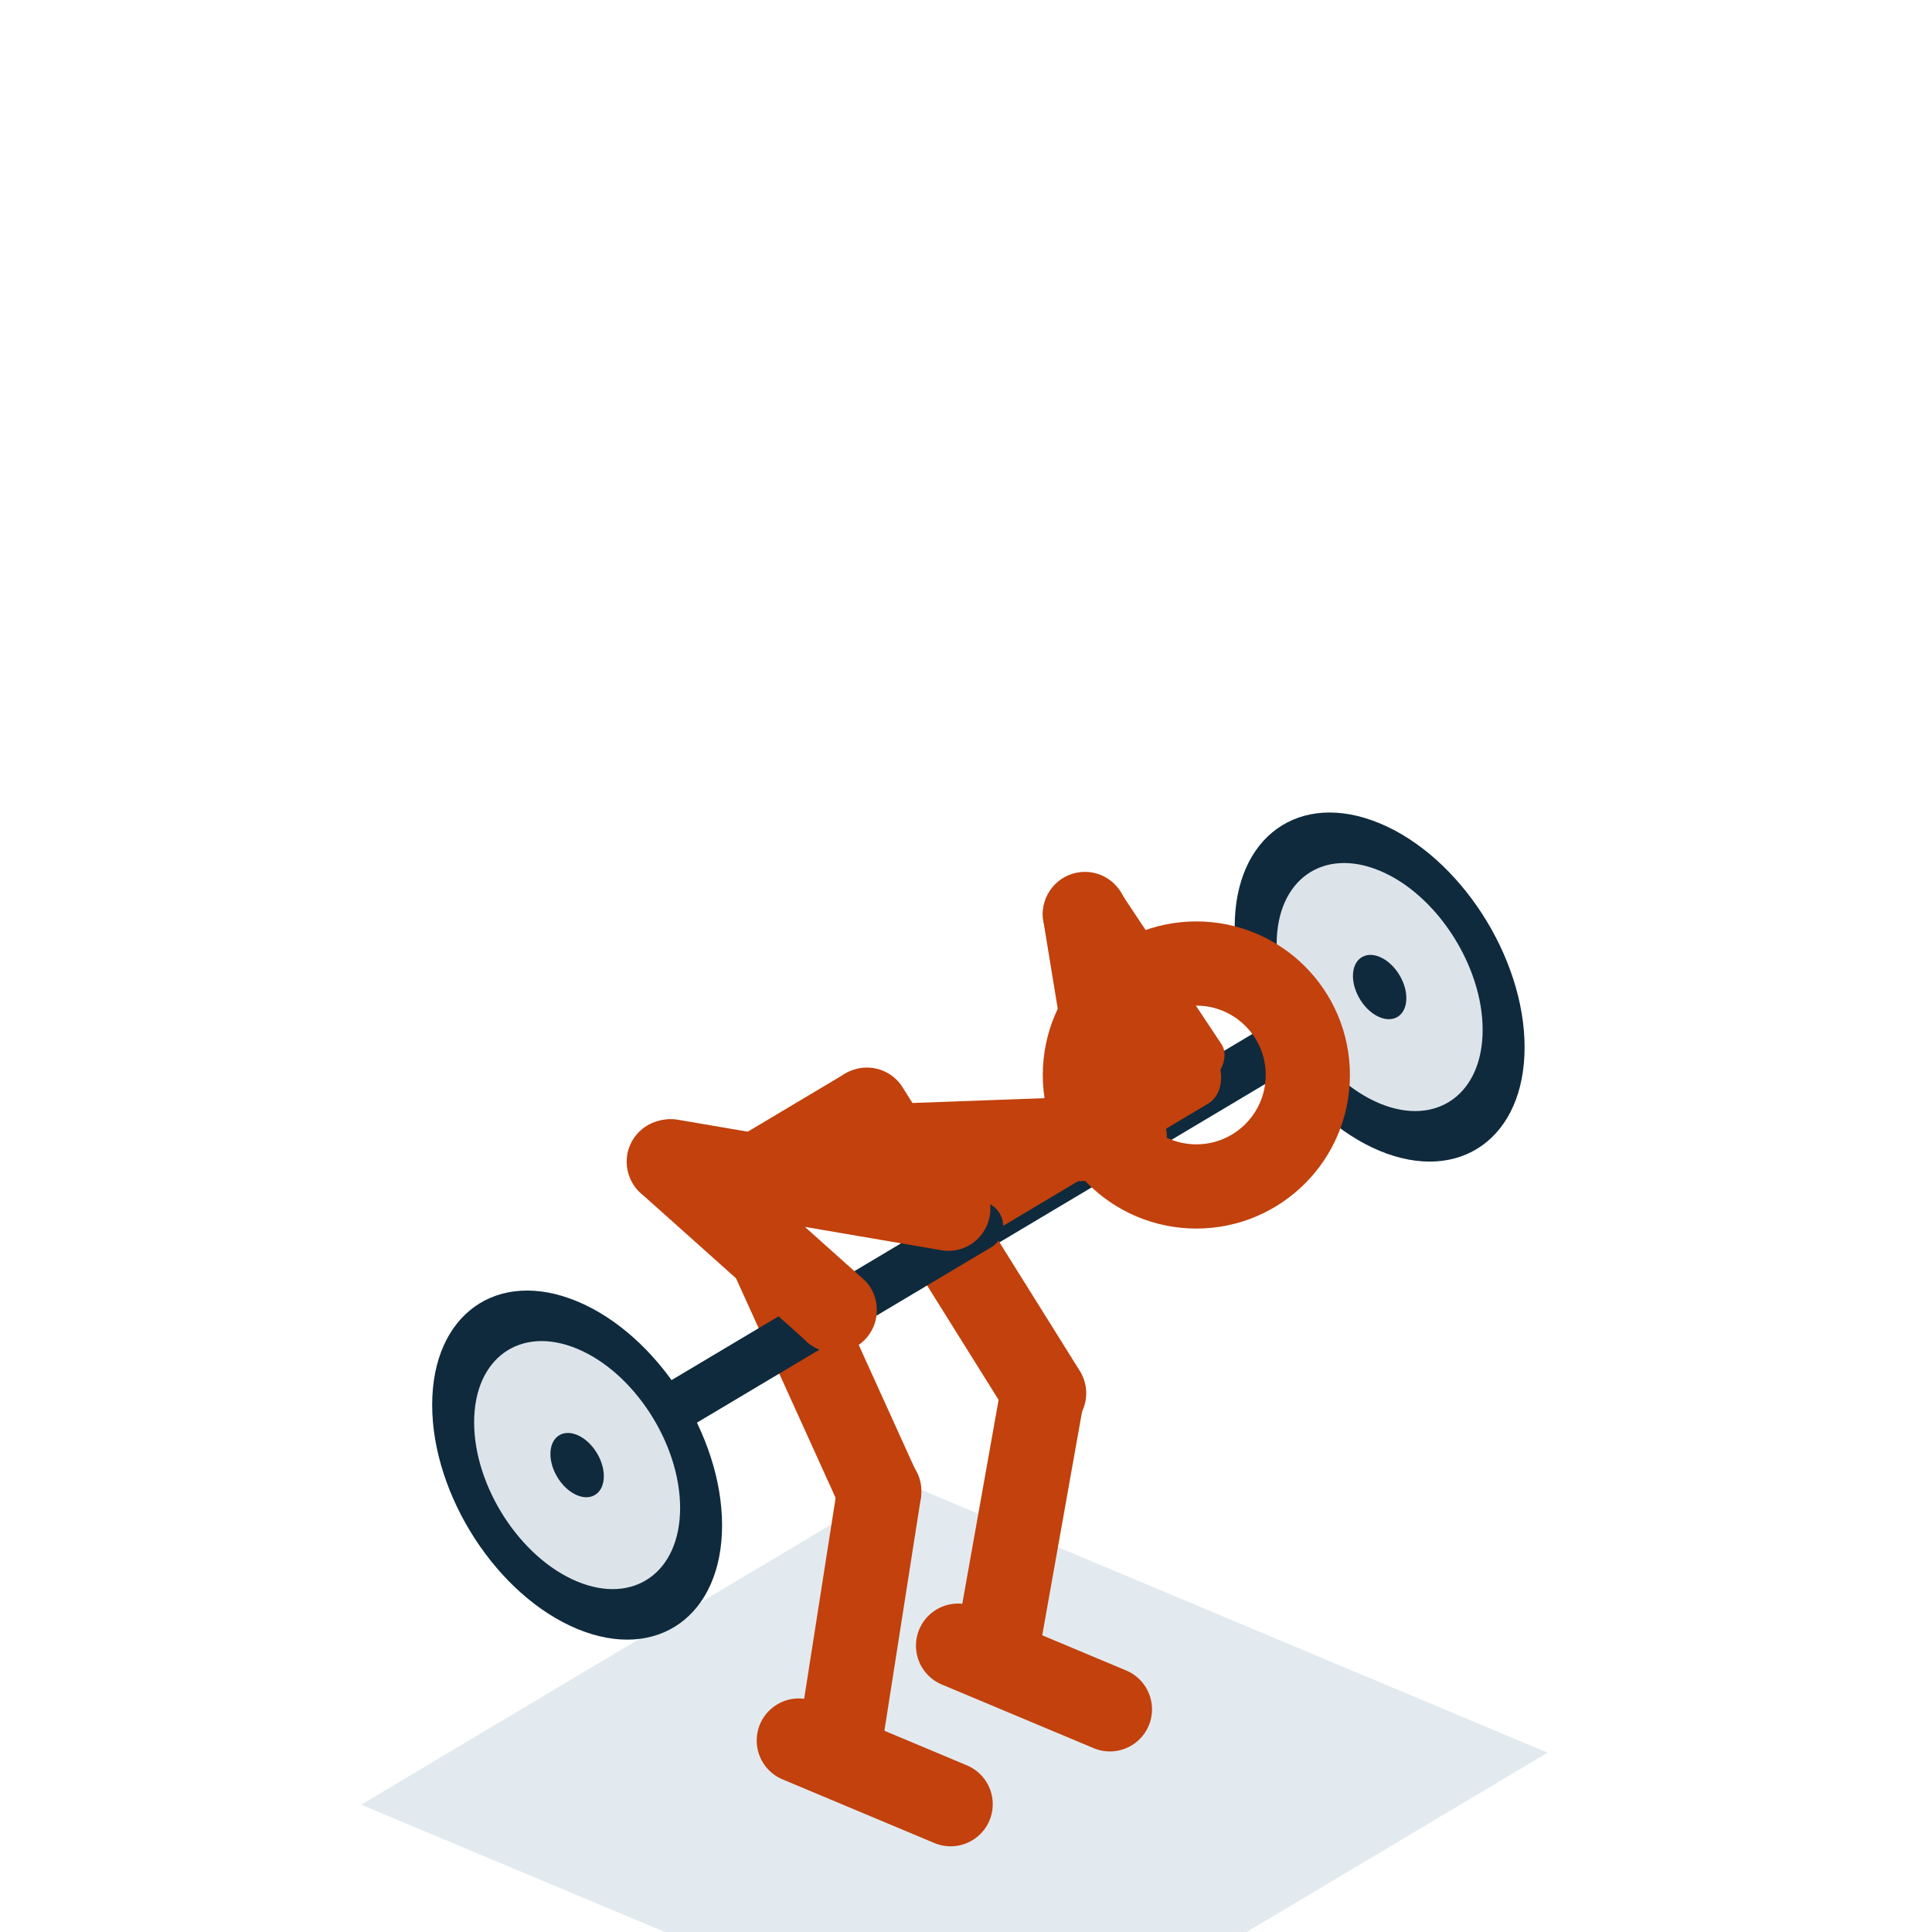
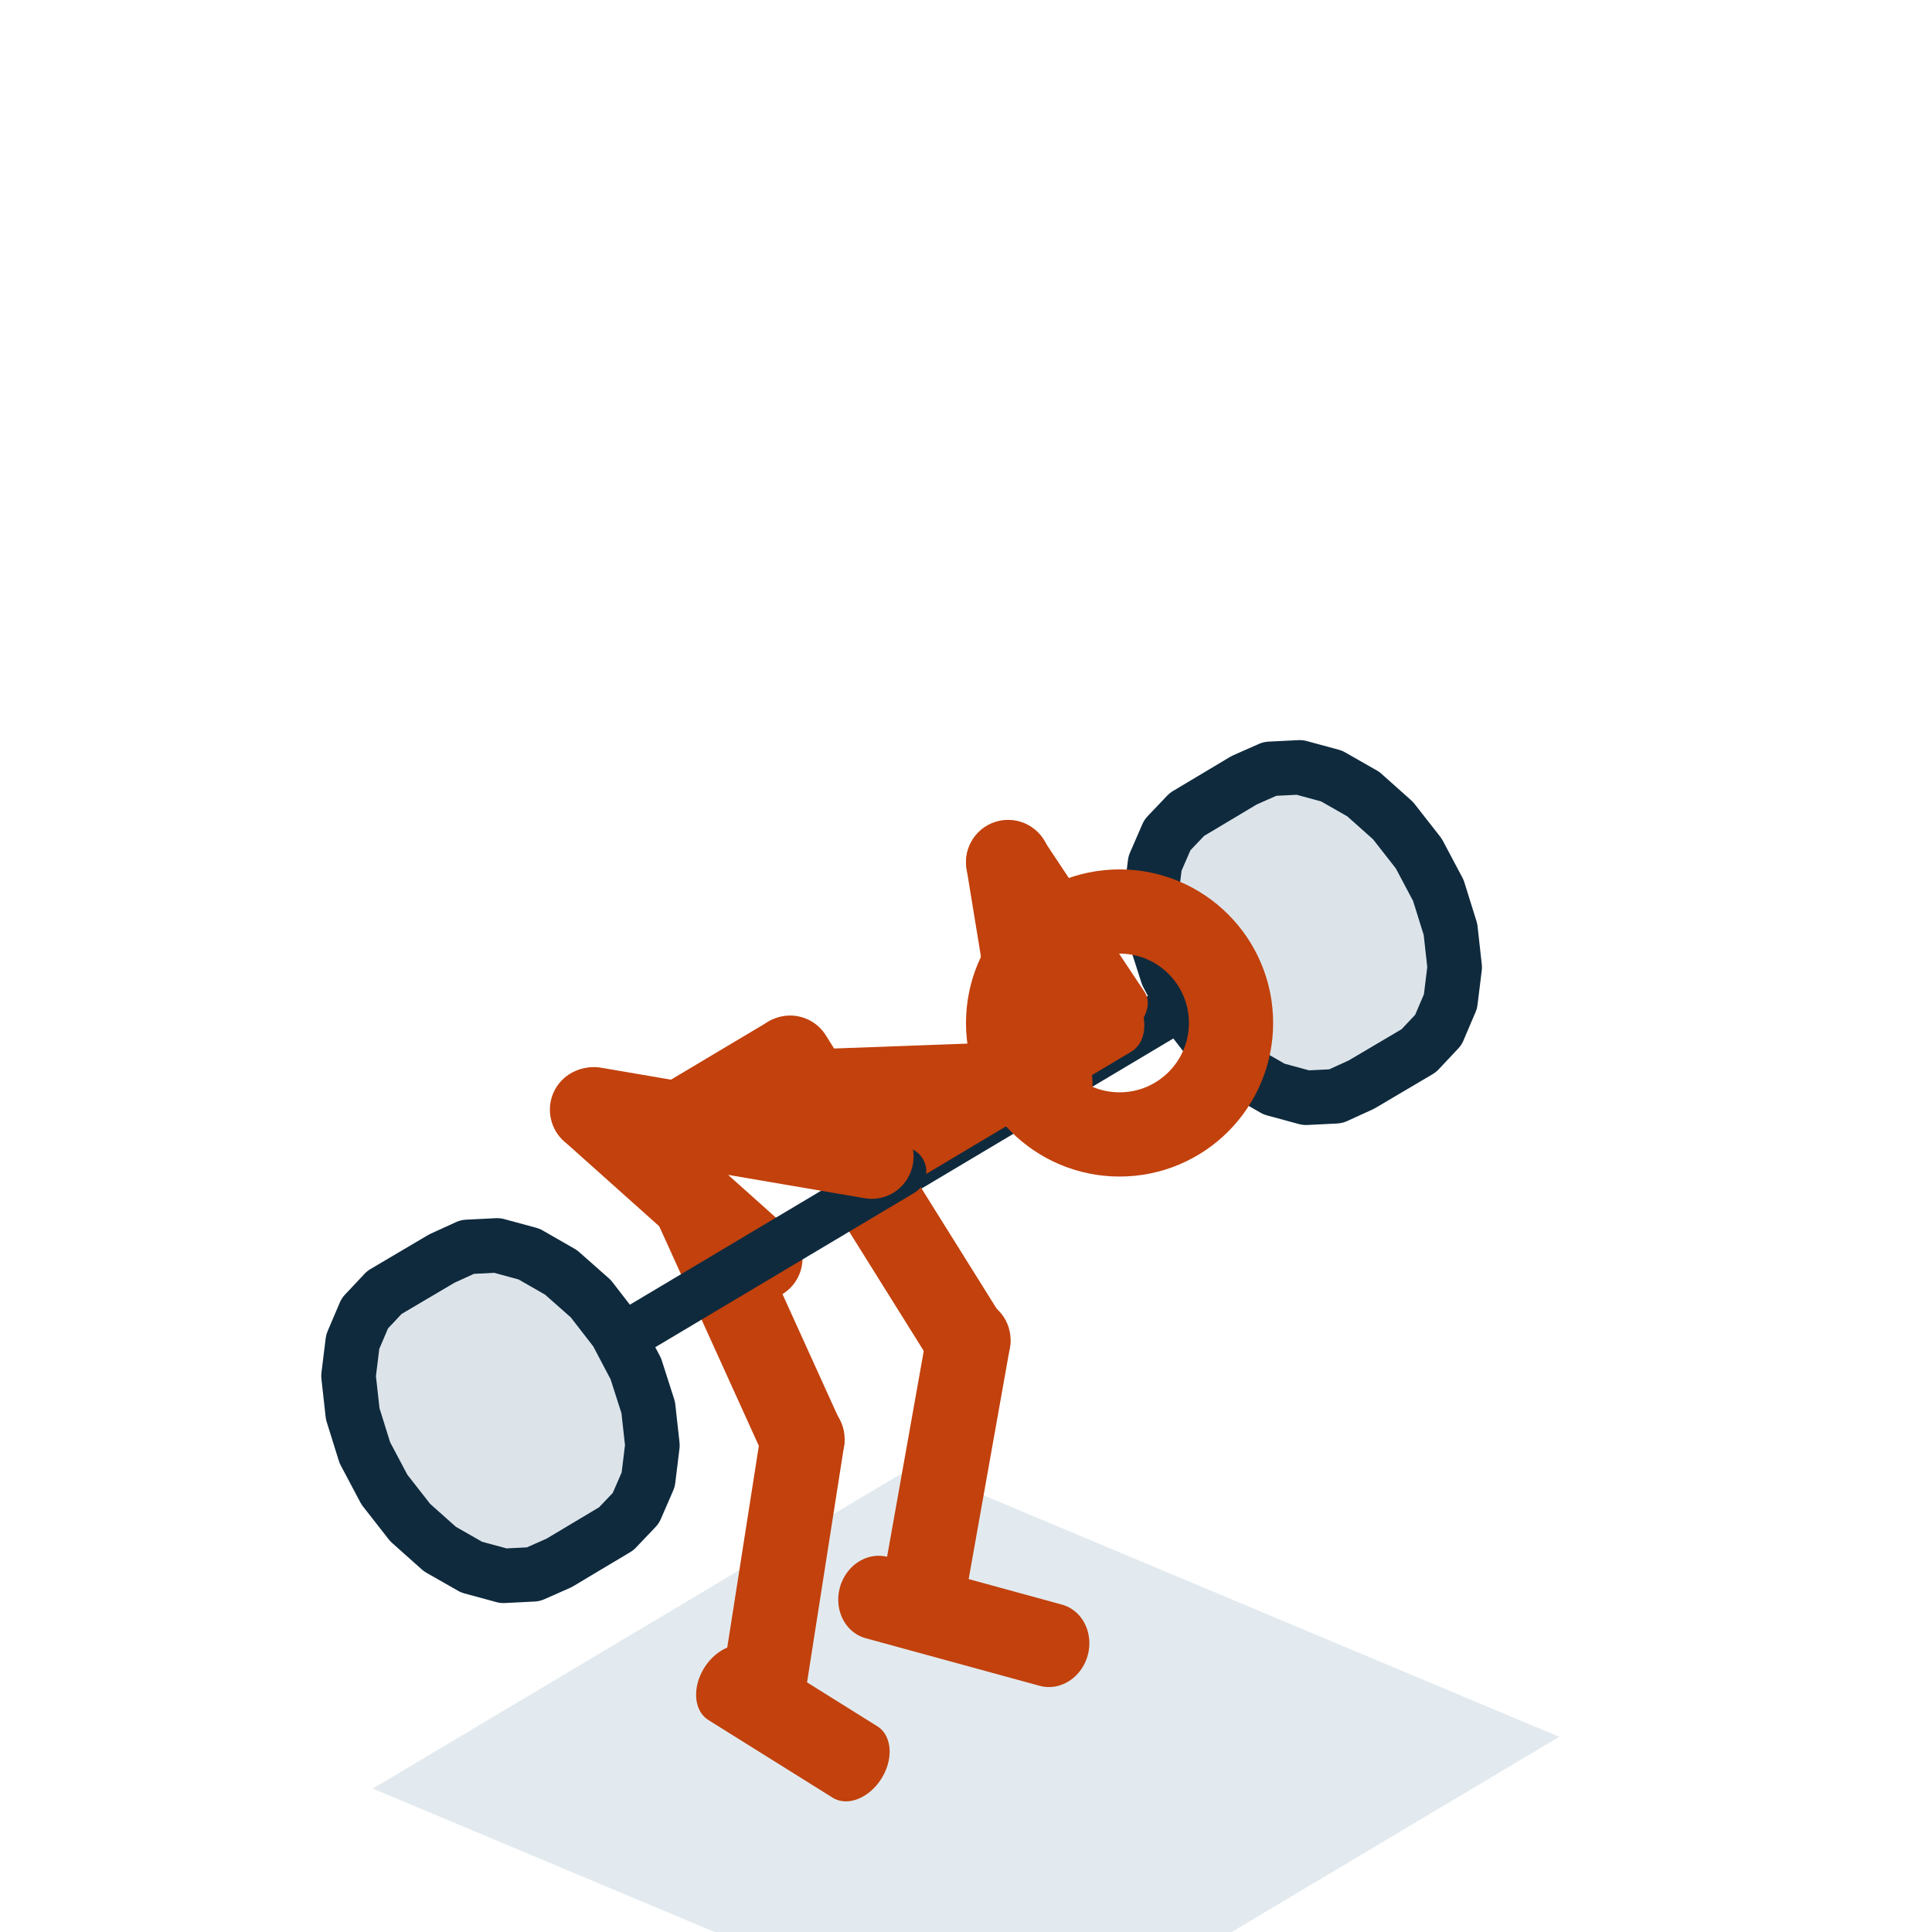
<svg xmlns="http://www.w3.org/2000/svg" class="ex ex-remo-con-barra-iso" width="64" height="64" viewBox="-7 -15 78 78" fill="none" stroke="#C2410C" stroke-width="3.4" stroke-linecap="round" stroke-linejoin="round" role="img" aria-label="Remo con barra — vista isométrica">
  <style>
.ex-remo-con-barra-iso *{transform-box:view-box;transform-origin:0 0}
- .ex-remo-con-barra-iso .k-o0-far{transform:translate(32.5px,34.5px);animation:remo-con-barra-iso-o0-far 2.35s linear infinite}
- @keyframes remo-con-barra-iso-o0-far{0%{transform:translate(36.1px,49.1px)}21.28%{transform:translate(36.1px,49.1px)}23.4%{transform:translate(36.1px,49px)}25.53%{transform:translate(36px,48.6px)}27.66%{transform:translate(35.7px,47.6px)}29.79%{transform:translate(35.3px,46px)}31.91%{transform:translate(34.8px,44px)}34.04%{transform:translate(34.3px,41.8px)}36.17%{transform:translate(33.7px,39.5px)}38.3%{transform:translate(33.3px,37.5px)}40.43%{transform:translate(32.9px,36px)}42.55%{transform:translate(32.6px,35px)}44.68%{transform:translate(32.5px,34.5px)}64.89%{transform:translate(32.5px,34.5px)}68.09%{transform:translate(32.6px,35px)}71.28%{transform:translate(32.9px,36px)}74.47%{transform:translate(33.3px,37.5px)}77.66%{transform:translate(33.7px,39.5px)}80.85%{transform:translate(34.3px,41.8px)}84.04%{transform:translate(34.8px,44px)}87.23%{transform:translate(35.3px,46px)}90.43%{transform:translate(35.7px,47.6px)}93.62%{transform:translate(36px,48.6px)}96.81%{transform:translate(36.1px,49px)}100%{transform:translate(36.1px,49.1px)}}
- .ex-remo-con-barra-iso .k-shin-l{transform:translate(35.1px,41.2px) rotate(10.1deg) scaleY(0.82)}
- .ex-remo-con-barra-iso .k-thigh-l{transform:translate(28px,29.8px) rotate(-32deg)}
- .ex-remo-con-barra-iso .k-knee-l{transform:translate(35.1px,41.2px)}
- .ex-remo-con-barra-iso .k-upper-l{transform:translate(40.9px,28.1px) rotate(146.4deg) scaleY(0.64);animation:remo-con-barra-iso-upper-l 2.35s linear infinite}
- @keyframes remo-con-barra-iso-upper-l{0%{transform:translate(40.9px,28.1px) rotate(-3.1deg) scaleY(0.84)}21.28%{transform:translate(40.9px,28.1px) rotate(-3.1deg) scaleY(0.84)}23.4%{transform:translate(40.9px,28.1px) rotate(-1.5deg) scaleY(0.79)}25.53%{transform:translate(40.9px,28.1px) rotate(1.9deg) scaleY(0.71)}27.66%{transform:translate(40.9px,28.1px) rotate(7.6deg) scaleY(0.6)}29.79%{transform:translate(40.9px,28.1px) rotate(17.4deg) scaleY(0.47)}31.91%{transform:translate(40.9px,28.1px) rotate(35.6deg) scaleY(0.35)}34.04%{transform:translate(40.9px,28.1px) rotate(67.9deg) scaleY(0.28)}36.17%{transform:translate(40.9px,28.1px) rotate(103.2deg) scaleY(0.32)}38.3%{transform:translate(40.9px,28.1px) rotate(125.1deg) scaleY(0.42)}40.43%{transform:translate(40.9px,28.1px) rotate(137deg) scaleY(0.53)}42.55%{transform:translate(40.9px,28.1px) rotate(143.3deg) scaleY(0.6)}44.68%{transform:translate(40.9px,28.1px) rotate(146deg) scaleY(0.64)}46.81%{transform:translate(40.9px,28.1px) rotate(146.4deg) scaleY(0.64)}61.7%{transform:translate(40.9px,28.1px) rotate(146.4deg) scaleY(0.64)}64.89%{transform:translate(40.9px,28.1px) rotate(146deg) scaleY(0.64)}68.09%{transform:translate(40.9px,28.1px) rotate(143.3deg) scaleY(0.6)}71.28%{transform:translate(40.9px,28.1px) rotate(137deg) scaleY(0.53)}74.47%{transform:translate(40.9px,28.1px) rotate(125.1deg) scaleY(0.42)}77.66%{transform:translate(40.9px,28.1px) rotate(103.2deg) scaleY(0.32)}80.85%{transform:translate(40.9px,28.1px) rotate(67.9deg) scaleY(0.28)}84.04%{transform:translate(40.9px,28.1px) rotate(35.6deg) scaleY(0.35)}87.23%{transform:translate(40.9px,28.1px) rotate(17.4deg) scaleY(0.47)}90.43%{transform:translate(40.9px,28.1px) rotate(7.6deg) scaleY(0.6)}93.62%{transform:translate(40.9px,28.1px) rotate(1.9deg) scaleY(0.71)}96.81%{transform:translate(40.9px,28.1px) rotate(-1.5deg) scaleY(0.79)}100%{transform:translate(40.9px,28.1px) rotate(-3.1deg) scaleY(0.84)}}
- .ex-remo-con-barra-iso .k-fore-l{transform:translate(36.8px,21.9px) rotate(-9.3deg) scaleY(0.97);animation:remo-con-barra-iso-fore-l 2.35s linear infinite}
- @keyframes remo-con-barra-iso-fore-l{0%{transform:translate(41.4px,37.7px) rotate(-3.1deg) scaleY(0.84)}21.28%{transform:translate(41.4px,37.7px) rotate(-3.1deg) scaleY(0.84)}23.4%{transform:translate(41.1px,37.2px) rotate(-4.8deg) scaleY(0.88)}25.53%{transform:translate(40.6px,36.3px) rotate(-7.1deg) scaleY(0.94)}27.66%{transform:translate(40px,34.9px) rotate(-9.3deg) scaleY(0.98)}29.79%{transform:translate(39.3px,33.3px) rotate(-11.1deg) scaleY(1)}31.91%{transform:translate(38.6px,31.4px) rotate(-12.6deg) scaleY(0.99)}34.04%{transform:translate(37.9px,29.3px) rotate(-13.7deg) scaleY(0.98)}36.17%{transform:translate(37.3px,27.2px) rotate(-14.1deg) scaleY(0.96)}38.3%{transform:translate(36.9px,25.3px) rotate(-13.6deg) scaleY(0.95)}40.43%{transform:translate(36.7px,23.6px) rotate(-12.1deg) scaleY(0.96)}42.55%{transform:translate(36.7px,22.5px) rotate(-10.4deg) scaleY(0.96)}44.68%{transform:translate(36.8px,22px) rotate(-9.4deg) scaleY(0.97)}46.81%{transform:translate(36.8px,21.9px) rotate(-9.3deg) scaleY(0.97)}61.7%{transform:translate(36.8px,21.9px) rotate(-9.3deg) scaleY(0.97)}64.89%{transform:translate(36.8px,22px) rotate(-9.4deg) scaleY(0.97)}68.09%{transform:translate(36.7px,22.5px) rotate(-10.4deg) scaleY(0.96)}71.28%{transform:translate(36.7px,23.6px) rotate(-12.1deg) scaleY(0.96)}74.47%{transform:translate(36.9px,25.3px) rotate(-13.6deg) scaleY(0.95)}77.66%{transform:translate(37.3px,27.2px) rotate(-14.1deg) scaleY(0.96)}80.85%{transform:translate(37.9px,29.3px) rotate(-13.7deg) scaleY(0.98)}84.04%{transform:translate(38.6px,31.4px) rotate(-12.6deg) scaleY(0.99)}87.23%{transform:translate(39.3px,33.3px) rotate(-11.1deg) scaleY(1)}90.43%{transform:translate(40px,34.9px) rotate(-9.3deg) scaleY(0.98)}93.62%{transform:translate(40.6px,36.3px) rotate(-7.1deg) scaleY(0.94)}96.81%{transform:translate(41.1px,37.2px) rotate(-4.8deg) scaleY(0.88)}100%{transform:translate(41.4px,37.7px) rotate(-3.1deg) scaleY(0.84)}}
- .ex-remo-con-barra-iso .k-elbow-l{transform:translate(36.8px,21.9px);animation:remo-con-barra-iso-elbow-l 2.35s linear infinite}
- @keyframes remo-con-barra-iso-elbow-l{0%{transform:translate(41.4px,37.7px)}21.28%{transform:translate(41.4px,37.7px)}23.4%{transform:translate(41.1px,37.2px)}25.53%{transform:translate(40.6px,36.3px)}27.66%{transform:translate(40px,34.9px)}29.79%{transform:translate(39.3px,33.3px)}31.91%{transform:translate(38.6px,31.4px)}34.04%{transform:translate(37.9px,29.3px)}36.17%{transform:translate(37.3px,27.2px)}38.3%{transform:translate(36.9px,25.3px)}40.43%{transform:translate(36.7px,23.6px)}42.55%{transform:translate(36.7px,22.5px)}44.68%{transform:translate(36.8px,22px)}46.81%{transform:translate(36.8px,21.9px)}61.7%{transform:translate(36.8px,21.9px)}64.89%{transform:translate(36.8px,22px)}68.09%{transform:translate(36.7px,22.5px)}71.28%{transform:translate(36.7px,23.6px)}74.47%{transform:translate(36.9px,25.3px)}77.66%{transform:translate(37.3px,27.2px)}80.85%{transform:translate(37.9px,29.3px)}84.04%{transform:translate(38.6px,31.4px)}87.23%{transform:translate(39.3px,33.3px)}90.43%{transform:translate(40px,34.9px)}93.62%{transform:translate(40.6px,36.3px)}96.81%{transform:translate(41.1px,37.2px)}100%{transform:translate(41.4px,37.7px)}}
- .ex-remo-con-barra-iso .k-hand-l{transform:translate(38.3px,31px);animation:remo-con-barra-iso-hand-l 2.35s linear infinite}
- @keyframes remo-con-barra-iso-hand-l{0%{transform:translate(41.9px,45.7px)}21.28%{transform:translate(41.9px,45.7px)}23.4%{transform:translate(41.8px,45.6px)}25.53%{transform:translate(41.7px,45.1px)}27.66%{transform:translate(41.5px,44.1px)}29.79%{transform:translate(41.1px,42.6px)}31.91%{transform:translate(40.6px,40.6px)}34.04%{transform:translate(40.1px,38.3px)}36.17%{transform:translate(39.5px,36.1px)}38.3%{transform:translate(39px,34.1px)}40.43%{transform:translate(38.7px,32.5px)}42.55%{transform:translate(38.4px,31.5px)}44.68%{transform:translate(38.3px,31.1px)}46.81%{transform:translate(38.3px,31px)}61.7%{transform:translate(38.3px,31px)}64.89%{transform:translate(38.3px,31.1px)}68.09%{transform:translate(38.4px,31.5px)}71.28%{transform:translate(38.7px,32.5px)}74.47%{transform:translate(39px,34.1px)}77.66%{transform:translate(39.5px,36.1px)}80.85%{transform:translate(40.1px,38.3px)}84.04%{transform:translate(40.6px,40.6px)}87.23%{transform:translate(41.1px,42.6px)}90.43%{transform:translate(41.5px,44.1px)}93.62%{transform:translate(41.7px,45.1px)}96.81%{transform:translate(41.8px,45.6px)}100%{transform:translate(41.9px,45.7px)}}
- .ex-remo-con-barra-iso .k-pelvis{transform:translate(28px,29.8px) rotate(59.2deg) scaleY(0.75)}
- .ex-remo-con-barra-iso .k-spine{transform:translate(38.9px,30.9px) rotate(87.9deg) scaleY(0.71)}
- .ex-remo-con-barra-iso .k-shoulders{transform:translate(40.9px,28.1px) rotate(59.2deg) scaleY(0.75)}
- .ex-remo-con-barra-iso .k-head{transform:translate(41.3px,28.4px)}
- .ex-remo-con-barra-iso .k-shin-r{transform:translate(28.5px,45.2px) rotate(8.9deg) scaleY(0.8)}
- .ex-remo-con-barra-iso .k-thigh-r{transform:translate(22.9px,32.9px) rotate(-24.4deg)}
- .ex-remo-con-barra-iso .k-knee-r{transform:translate(28.5px,45.2px)}
- .ex-remo-con-barra-iso .k-o0-near{transform:translate(32.5px,34.5px);animation:remo-con-barra-iso-o0-near 2.35s linear infinite}
- @keyframes remo-con-barra-iso-o0-near{0%{transform:translate(36.1px,49.1px)}21.28%{transform:translate(36.1px,49.1px)}23.4%{transform:translate(36.1px,49px)}25.53%{transform:translate(36px,48.6px)}27.66%{transform:translate(35.7px,47.6px)}29.79%{transform:translate(35.3px,46px)}31.91%{transform:translate(34.8px,44px)}34.04%{transform:translate(34.3px,41.8px)}36.17%{transform:translate(33.7px,39.5px)}38.3%{transform:translate(33.3px,37.5px)}40.43%{transform:translate(32.9px,36px)}42.55%{transform:translate(32.6px,35px)}44.68%{transform:translate(32.5px,34.5px)}64.89%{transform:translate(32.5px,34.5px)}68.09%{transform:translate(32.6px,35px)}71.28%{transform:translate(32.9px,36px)}74.47%{transform:translate(33.3px,37.5px)}77.66%{transform:translate(33.7px,39.5px)}80.85%{transform:translate(34.3px,41.8px)}84.04%{transform:translate(34.8px,44px)}87.23%{transform:translate(35.3px,46px)}90.43%{transform:translate(35.7px,47.6px)}93.62%{transform:translate(36px,48.6px)}96.81%{transform:translate(36.1px,49px)}100%{transform:translate(36.1px,49.1px)}}
- .ex-remo-con-barra-iso .k-upper-r{transform:translate(31.3px,33.8px) rotate(99.7deg) scaleY(0.99);animation:remo-con-barra-iso-upper-r 2.35s linear infinite}
- @keyframes remo-con-barra-iso-upper-r{0%{transform:translate(31.3px,33.8px) rotate(3deg) scaleY(0.89)}21.28%{transform:translate(31.3px,33.8px) rotate(3deg) scaleY(0.89)}23.4%{transform:translate(31.3px,33.8px) rotate(8deg) scaleY(0.89)}25.53%{transform:translate(31.3px,33.8px) rotate(16.7deg) scaleY(0.89)}27.66%{transform:translate(31.3px,33.8px) rotate(27.1deg) scaleY(0.89)}29.79%{transform:translate(31.3px,33.8px) rotate(38.5deg) scaleY(0.89)}31.91%{transform:translate(31.3px,33.8px) rotate(50.3deg) scaleY(0.9)}34.04%{transform:translate(31.3px,33.8px) rotate(61.9deg) scaleY(0.92)}36.17%{transform:translate(31.3px,33.8px) rotate(72.9deg) scaleY(0.94)}38.3%{transform:translate(31.3px,33.8px) rotate(83deg) scaleY(0.96)}40.43%{transform:translate(31.3px,33.8px) rotate(91.2deg) scaleY(0.98)}42.55%{transform:translate(31.3px,33.8px) rotate(96.7deg) scaleY(0.99)}44.68%{transform:translate(31.3px,33.8px) rotate(99.2deg) scaleY(0.99)}46.81%{transform:translate(31.3px,33.8px) rotate(99.7deg) scaleY(0.99)}61.7%{transform:translate(31.3px,33.8px) rotate(99.7deg) scaleY(0.99)}64.89%{transform:translate(31.3px,33.8px) rotate(99.2deg) scaleY(0.99)}68.09%{transform:translate(31.3px,33.8px) rotate(96.7deg) scaleY(0.99)}71.28%{transform:translate(31.3px,33.8px) rotate(91.2deg) scaleY(0.98)}74.47%{transform:translate(31.3px,33.8px) rotate(83deg) scaleY(0.96)}77.66%{transform:translate(31.3px,33.8px) rotate(72.9deg) scaleY(0.94)}80.85%{transform:translate(31.3px,33.8px) rotate(61.9deg) scaleY(0.92)}84.04%{transform:translate(31.3px,33.8px) rotate(50.3deg) scaleY(0.9)}87.23%{transform:translate(31.3px,33.8px) rotate(38.5deg) scaleY(0.89)}90.43%{transform:translate(31.3px,33.8px) rotate(27.1deg) scaleY(0.89)}93.62%{transform:translate(31.3px,33.8px) rotate(16.7deg) scaleY(0.89)}96.81%{transform:translate(31.3px,33.8px) rotate(8deg) scaleY(0.89)}100%{transform:translate(31.3px,33.8px) rotate(3deg) scaleY(0.89)}}
- .ex-remo-con-barra-iso .k-fore-r{transform:translate(20px,31.9px) rotate(-48.2deg) scaleY(0.95);animation:remo-con-barra-iso-fore-r 2.35s linear infinite}
- @keyframes remo-con-barra-iso-fore-r{0%{transform:translate(30.7px,44.1px) rotate(2.9deg) scaleY(0.89)}21.28%{transform:translate(30.7px,44.1px) rotate(2.9deg) scaleY(0.89)}23.4%{transform:translate(29.8px,44px) rotate(-3deg) scaleY(0.9)}25.53%{transform:translate(28.3px,43.6px) rotate(-12.2deg) scaleY(0.91)}27.66%{transform:translate(26.6px,42.9px) rotate(-22.1deg) scaleY(0.92)}29.79%{transform:translate(24.9px,41.8px) rotate(-31.5deg) scaleY(0.94)}31.91%{transform:translate(23.3px,40.5px) rotate(-39.5deg) scaleY(0.96)}34.04%{transform:translate(21.9px,38.8px) rotate(-45.7deg) scaleY(0.97)}36.17%{transform:translate(20.9px,37px) rotate(-49.6deg) scaleY(0.97)}38.3%{transform:translate(20.3px,35.2px) rotate(-51deg) scaleY(0.97)}40.43%{transform:translate(20px,33.6px) rotate(-50.5deg) scaleY(0.96)}42.55%{transform:translate(20px,32.5px) rotate(-49.2deg) scaleY(0.95)}44.68%{transform:translate(20px,32px) rotate(-48.4deg) scaleY(0.95)}46.81%{transform:translate(20px,31.9px) rotate(-48.2deg) scaleY(0.95)}61.7%{transform:translate(20px,31.9px) rotate(-48.2deg) scaleY(0.95)}64.89%{transform:translate(20px,32px) rotate(-48.4deg) scaleY(0.95)}68.09%{transform:translate(20px,32.5px) rotate(-49.2deg) scaleY(0.95)}71.28%{transform:translate(20px,33.6px) rotate(-50.5deg) scaleY(0.96)}74.47%{transform:translate(20.3px,35.2px) rotate(-51deg) scaleY(0.97)}77.66%{transform:translate(20.9px,37px) rotate(-49.6deg) scaleY(0.97)}80.85%{transform:translate(21.9px,38.8px) rotate(-45.7deg) scaleY(0.97)}84.04%{transform:translate(23.3px,40.5px) rotate(-39.5deg) scaleY(0.96)}87.23%{transform:translate(24.9px,41.8px) rotate(-31.5deg) scaleY(0.94)}90.43%{transform:translate(26.6px,42.9px) rotate(-22.1deg) scaleY(0.92)}93.62%{transform:translate(28.3px,43.6px) rotate(-12.2deg) scaleY(0.91)}96.81%{transform:translate(29.8px,44px) rotate(-3deg) scaleY(0.9)}100%{transform:translate(30.7px,44.1px) rotate(2.9deg) scaleY(0.89)}}
- .ex-remo-con-barra-iso .k-elbow-r{transform:translate(20px,31.9px);animation:remo-con-barra-iso-elbow-r 2.35s linear infinite}
- @keyframes remo-con-barra-iso-elbow-r{0%{transform:translate(30.7px,44.1px)}21.28%{transform:translate(30.7px,44.1px)}23.4%{transform:translate(29.8px,44px)}25.53%{transform:translate(28.3px,43.6px)}27.66%{transform:translate(26.6px,42.9px)}29.79%{transform:translate(24.9px,41.8px)}31.91%{transform:translate(23.3px,40.5px)}34.04%{transform:translate(21.9px,38.8px)}36.17%{transform:translate(20.9px,37px)}38.3%{transform:translate(20.3px,35.2px)}40.43%{transform:translate(20px,33.6px)}42.55%{transform:translate(20px,32.5px)}44.68%{transform:translate(20px,32px)}46.81%{transform:translate(20px,31.9px)}61.7%{transform:translate(20px,31.9px)}64.89%{transform:translate(20px,32px)}68.09%{transform:translate(20px,32.5px)}71.28%{transform:translate(20px,33.6px)}74.47%{transform:translate(20.3px,35.2px)}77.66%{transform:translate(20.9px,37px)}80.85%{transform:translate(21.9px,38.8px)}84.04%{transform:translate(23.3px,40.5px)}87.23%{transform:translate(24.9px,41.8px)}90.43%{transform:translate(26.6px,42.9px)}93.62%{transform:translate(28.3px,43.6px)}96.81%{transform:translate(29.8px,44px)}100%{transform:translate(30.7px,44.1px)}}
- .ex-remo-con-barra-iso .k-hand-r{transform:translate(26.7px,37.9px);animation:remo-con-barra-iso-hand-r 2.35s linear infinite}
- @keyframes remo-con-barra-iso-hand-r{0%{transform:translate(30.3px,52.5px)}23.4%{transform:translate(30.3px,52.5px)}25.53%{transform:translate(30.2px,52px)}27.66%{transform:translate(29.9px,51px)}29.79%{transform:translate(29.5px,49.5px)}31.91%{transform:translate(29.1px,47.5px)}34.04%{transform:translate(28.5px,45.2px)}36.17%{transform:translate(28px,43px)}38.3%{transform:translate(27.5px,41px)}40.43%{transform:translate(27.1px,39.4px)}42.55%{transform:translate(26.8px,38.4px)}44.68%{transform:translate(26.7px,38px)}46.81%{transform:translate(26.7px,37.9px)}61.7%{transform:translate(26.7px,37.9px)}64.89%{transform:translate(26.7px,38px)}68.09%{transform:translate(26.8px,38.4px)}71.28%{transform:translate(27.1px,39.4px)}74.47%{transform:translate(27.5px,41px)}77.66%{transform:translate(28px,43px)}80.85%{transform:translate(28.5px,45.2px)}84.04%{transform:translate(29.1px,47.5px)}87.23%{transform:translate(29.5px,49.5px)}90.43%{transform:translate(29.9px,51px)}93.62%{transform:translate(30.2px,52px)}96.81%{transform:translate(30.3px,52.5px)}100%{transform:translate(30.3px,52.5px)}}
+ .ex-remo-con-barra-iso .k-foot-l{transform:translate(28.4px,49.5px) rotate(-74.7deg) scaleY(0.91)}
+ .ex-remo-con-barra-iso .k-shin-l{transform:translate(32.1px,39.1px) rotate(10.1deg) scaleY(0.82)}
+ .ex-remo-con-barra-iso .k-o0l{transform:translate(29.4px,32.3px);animation:remo-con-barra-iso-o0l 2.35s linear infinite}
+ @keyframes remo-con-barra-iso-o0l{0%{transform:translate(33px,47px)}21.28%{transform:translate(33px,47px)}23.4%{transform:translate(33px,46.9px)}25.53%{transform:translate(32.9px,46.5px)}27.66%{transform:translate(32.6px,45.5px)}29.79%{transform:translate(32.3px,43.9px)}31.91%{transform:translate(31.8px,41.9px)}34.04%{transform:translate(31.2px,39.7px)}36.17%{transform:translate(30.7px,37.4px)}38.3%{transform:translate(30.2px,35.4px)}40.43%{transform:translate(29.8px,33.8px)}42.55%{transform:translate(29.6px,32.9px)}44.68%{transform:translate(29.5px,32.4px)}46.81%{transform:translate(29.4px,32.3px)}61.7%{transform:translate(29.4px,32.3px)}64.89%{transform:translate(29.5px,32.4px)}68.09%{transform:translate(29.6px,32.9px)}71.28%{transform:translate(29.8px,33.8px)}74.47%{transform:translate(30.2px,35.4px)}77.66%{transform:translate(30.7px,37.4px)}80.85%{transform:translate(31.2px,39.7px)}84.04%{transform:translate(31.8px,41.9px)}87.23%{transform:translate(32.3px,43.9px)}90.43%{transform:translate(32.6px,45.5px)}93.62%{transform:translate(32.9px,46.5px)}96.81%{transform:translate(33px,46.9px)}100%{transform:translate(33px,47px)}}
+ .ex-remo-con-barra-iso .k-knee-l{transform:translate(32.1px,39.1px)}
+ .ex-remo-con-barra-iso .k-foot-r{transform:translate(22.5px,53px) rotate(-58deg) scaleY(0.74)}
+ .ex-remo-con-barra-iso .k-fore-l{transform:translate(33.7px,19.8px) rotate(-9.3deg) scaleY(0.97);animation:remo-con-barra-iso-fore-l 2.35s linear infinite}
+ @keyframes remo-con-barra-iso-fore-l{0%{transform:translate(38.4px,35.6px) rotate(-3.1deg) scaleY(0.84)}21.28%{transform:translate(38.4px,35.6px) rotate(-3.1deg) scaleY(0.84)}23.4%{transform:translate(38.1px,35.1px) rotate(-4.8deg) scaleY(0.88)}25.53%{transform:translate(37.6px,34.1px) rotate(-7.1deg) scaleY(0.94)}27.66%{transform:translate(36.9px,32.8px) rotate(-9.3deg) scaleY(0.98)}29.79%{transform:translate(36.2px,31.1px) rotate(-11.1deg) scaleY(1)}31.91%{transform:translate(35.5px,29.2px) rotate(-12.6deg) scaleY(0.99)}34.04%{transform:translate(34.8px,27.2px) rotate(-13.7deg) scaleY(0.98)}36.17%{transform:translate(34.2px,25.1px) rotate(-14.1deg) scaleY(0.96)}38.3%{transform:translate(33.9px,23.2px) rotate(-13.6deg) scaleY(0.95)}40.43%{transform:translate(33.7px,21.5px) rotate(-12.1deg) scaleY(0.96)}42.55%{transform:translate(33.7px,20.4px) rotate(-10.4deg) scaleY(0.96)}44.68%{transform:translate(33.7px,19.9px) rotate(-9.4deg) scaleY(0.97)}46.81%{transform:translate(33.7px,19.8px) rotate(-9.3deg) scaleY(0.97)}61.7%{transform:translate(33.7px,19.8px) rotate(-9.3deg) scaleY(0.97)}64.89%{transform:translate(33.7px,19.9px) rotate(-9.4deg) scaleY(0.97)}68.09%{transform:translate(33.7px,20.4px) rotate(-10.4deg) scaleY(0.96)}71.28%{transform:translate(33.7px,21.5px) rotate(-12.1deg) scaleY(0.96)}74.47%{transform:translate(33.9px,23.2px) rotate(-13.6deg) scaleY(0.95)}77.66%{transform:translate(34.2px,25.1px) rotate(-14.1deg) scaleY(0.96)}80.85%{transform:translate(34.8px,27.2px) rotate(-13.7deg) scaleY(0.98)}84.04%{transform:translate(35.5px,29.2px) rotate(-12.6deg) scaleY(0.99)}87.23%{transform:translate(36.2px,31.1px) rotate(-11.1deg) scaleY(1)}90.43%{transform:translate(36.9px,32.8px) rotate(-9.3deg) scaleY(0.98)}93.62%{transform:translate(37.6px,34.1px) rotate(-7.1deg) scaleY(0.94)}96.81%{transform:translate(38.1px,35.1px) rotate(-4.8deg) scaleY(0.88)}100%{transform:translate(38.4px,35.6px) rotate(-3.1deg) scaleY(0.84)}}
+ .ex-remo-con-barra-iso .k-elbow-l{transform:translate(33.7px,19.8px);animation:remo-con-barra-iso-elbow-l 2.35s linear infinite}
+ @keyframes remo-con-barra-iso-elbow-l{0%{transform:translate(38.4px,35.6px)}21.28%{transform:translate(38.4px,35.6px)}23.4%{transform:translate(38.1px,35.1px)}25.53%{transform:translate(37.6px,34.1px)}27.66%{transform:translate(36.9px,32.8px)}29.79%{transform:translate(36.2px,31.1px)}31.91%{transform:translate(35.5px,29.2px)}34.04%{transform:translate(34.8px,27.2px)}36.17%{transform:translate(34.2px,25.1px)}38.3%{transform:translate(33.9px,23.2px)}40.43%{transform:translate(33.7px,21.5px)}42.55%{transform:translate(33.7px,20.4px)}44.68%{transform:translate(33.7px,19.9px)}46.81%{transform:translate(33.7px,19.8px)}61.7%{transform:translate(33.7px,19.8px)}64.89%{transform:translate(33.7px,19.9px)}68.09%{transform:translate(33.7px,20.4px)}71.28%{transform:translate(33.7px,21.5px)}74.47%{transform:translate(33.9px,23.2px)}77.66%{transform:translate(34.2px,25.1px)}80.85%{transform:translate(34.8px,27.2px)}84.04%{transform:translate(35.5px,29.2px)}87.23%{transform:translate(36.2px,31.1px)}90.43%{transform:translate(36.9px,32.8px)}93.62%{transform:translate(37.6px,34.1px)}96.81%{transform:translate(38.1px,35.1px)}100%{transform:translate(38.4px,35.6px)}}
+ .ex-remo-con-barra-iso .k-hand-l{transform:translate(35.2px,28.9px);animation:remo-con-barra-iso-hand-l 2.35s linear infinite}
+ @keyframes remo-con-barra-iso-hand-l{0%{transform:translate(38.8px,43.5px)}23.4%{transform:translate(38.8px,43.5px)}25.53%{transform:translate(38.7px,43px)}27.66%{transform:translate(38.4px,42px)}29.79%{transform:translate(38.1px,40.5px)}31.91%{transform:translate(37.6px,38.5px)}34.04%{transform:translate(37px,36.2px)}36.17%{transform:translate(36.5px,34px)}38.3%{transform:translate(36px,32px)}40.43%{transform:translate(35.6px,30.4px)}42.55%{transform:translate(35.3px,29.4px)}44.68%{transform:translate(35.2px,29px)}46.81%{transform:translate(35.2px,28.9px)}61.7%{transform:translate(35.2px,28.9px)}64.89%{transform:translate(35.2px,29px)}68.09%{transform:translate(35.3px,29.4px)}71.28%{transform:translate(35.6px,30.4px)}74.47%{transform:translate(36px,32px)}77.66%{transform:translate(36.5px,34px)}80.85%{transform:translate(37px,36.2px)}84.04%{transform:translate(37.6px,38.5px)}87.23%{transform:translate(38.1px,40.5px)}90.43%{transform:translate(38.4px,42px)}93.62%{transform:translate(38.7px,43px)}96.81%{transform:translate(38.8px,43.5px)}100%{transform:translate(38.8px,43.5px)}}
+ .ex-remo-con-barra-iso .k-thigh-l{transform:translate(24.9px,27.7px) rotate(-32deg)}
+ .ex-remo-con-barra-iso .k-shin-r{transform:translate(25.4px,43.1px) rotate(8.9deg) scaleY(0.8)}
+ .ex-remo-con-barra-iso .k-pelvis{transform:translate(24.9px,27.7px) rotate(59.2deg) scaleY(0.75)}
+ .ex-remo-con-barra-iso .k-upper-l{transform:translate(37.8px,26px) rotate(146.4deg) scaleY(0.64);animation:remo-con-barra-iso-upper-l 2.35s linear infinite}
+ @keyframes remo-con-barra-iso-upper-l{0%{transform:translate(37.8px,26px) rotate(-3.1deg) scaleY(0.84)}21.28%{transform:translate(37.8px,26px) rotate(-3.1deg) scaleY(0.84)}23.4%{transform:translate(37.8px,26px) rotate(-1.5deg) scaleY(0.79)}25.53%{transform:translate(37.8px,26px) rotate(1.9deg) scaleY(0.71)}27.66%{transform:translate(37.8px,26px) rotate(7.6deg) scaleY(0.6)}29.79%{transform:translate(37.8px,26px) rotate(17.4deg) scaleY(0.47)}31.91%{transform:translate(37.8px,26px) rotate(35.6deg) scaleY(0.35)}34.04%{transform:translate(37.8px,26px) rotate(67.9deg) scaleY(0.28)}36.17%{transform:translate(37.8px,26px) rotate(103.2deg) scaleY(0.32)}38.3%{transform:translate(37.8px,26px) rotate(125.1deg) scaleY(0.42)}40.43%{transform:translate(37.8px,26px) rotate(137deg) scaleY(0.53)}42.55%{transform:translate(37.8px,26px) rotate(143.3deg) scaleY(0.6)}44.68%{transform:translate(37.8px,26px) rotate(146deg) scaleY(0.64)}46.81%{transform:translate(37.8px,26px) rotate(146.4deg) scaleY(0.64)}61.7%{transform:translate(37.8px,26px) rotate(146.4deg) scaleY(0.64)}64.89%{transform:translate(37.8px,26px) rotate(146deg) scaleY(0.64)}68.09%{transform:translate(37.8px,26px) rotate(143.3deg) scaleY(0.6)}71.28%{transform:translate(37.8px,26px) rotate(137deg) scaleY(0.53)}74.47%{transform:translate(37.8px,26px) rotate(125.1deg) scaleY(0.42)}77.66%{transform:translate(37.8px,26px) rotate(103.2deg) scaleY(0.32)}80.85%{transform:translate(37.8px,26px) rotate(67.9deg) scaleY(0.28)}84.04%{transform:translate(37.8px,26px) rotate(35.6deg) scaleY(0.35)}87.23%{transform:translate(37.8px,26px) rotate(17.4deg) scaleY(0.47)}90.43%{transform:translate(37.8px,26px) rotate(7.6deg) scaleY(0.6)}93.62%{transform:translate(37.8px,26px) rotate(1.9deg) scaleY(0.71)}96.81%{transform:translate(37.8px,26px) rotate(-1.5deg) scaleY(0.79)}100%{transform:translate(37.8px,26px) rotate(-3.1deg) scaleY(0.84)}}
+ .ex-remo-con-barra-iso .k-thigh-r{transform:translate(19.8px,30.8px) rotate(-24.4deg)}
+ .ex-remo-con-barra-iso .k-knee-r{transform:translate(25.4px,43.1px)}
+ .ex-remo-con-barra-iso .k-trunk{transform:translate(33px,28.8px) rotate(87.9deg) scaleY(0.71)}
+ .ex-remo-con-barra-iso .k-hand-r{transform:translate(23.7px,35.8px);animation:remo-con-barra-iso-hand-r 2.35s linear infinite}
+ @keyframes remo-con-barra-iso-hand-r{0%{transform:translate(27.2px,50.4px)}21.28%{transform:translate(27.2px,50.4px)}23.4%{transform:translate(27.2px,50.3px)}25.53%{transform:translate(27.1px,49.9px)}27.66%{transform:translate(26.9px,48.9px)}29.79%{transform:translate(26.5px,47.3px)}31.91%{transform:translate(26px,45.3px)}34.04%{transform:translate(25.4px,43.1px)}36.17%{transform:translate(24.9px,40.9px)}38.3%{transform:translate(24.4px,38.9px)}40.43%{transform:translate(24px,37.3px)}42.55%{transform:translate(23.8px,36.3px)}44.68%{transform:translate(23.7px,35.9px)}46.81%{transform:translate(23.7px,35.8px)}61.7%{transform:translate(23.7px,35.8px)}64.89%{transform:translate(23.7px,35.9px)}68.09%{transform:translate(23.8px,36.3px)}71.28%{transform:translate(24px,37.3px)}74.47%{transform:translate(24.4px,38.9px)}77.66%{transform:translate(24.9px,40.9px)}80.85%{transform:translate(25.4px,43.1px)}84.04%{transform:translate(26px,45.3px)}87.23%{transform:translate(26.5px,47.3px)}90.43%{transform:translate(26.9px,48.9px)}93.62%{transform:translate(27.1px,49.9px)}96.81%{transform:translate(27.2px,50.3px)}100%{transform:translate(27.2px,50.4px)}}
+ .ex-remo-con-barra-iso .k-fore-r{transform:translate(16.9px,29.8px) rotate(-48.2deg) scaleY(0.95);animation:remo-con-barra-iso-fore-r 2.35s linear infinite}
+ @keyframes remo-con-barra-iso-fore-r{0%{transform:translate(27.7px,42px) rotate(2.9deg) scaleY(0.89)}21.28%{transform:translate(27.7px,42px) rotate(2.9deg) scaleY(0.89)}23.4%{transform:translate(26.8px,41.8px) rotate(-3deg) scaleY(0.9)}25.53%{transform:translate(25.3px,41.5px) rotate(-12.2deg) scaleY(0.91)}27.66%{transform:translate(23.6px,40.8px) rotate(-22.1deg) scaleY(0.92)}29.79%{transform:translate(21.8px,39.7px) rotate(-31.5deg) scaleY(0.94)}31.91%{transform:translate(20.2px,38.3px) rotate(-39.5deg) scaleY(0.96)}34.04%{transform:translate(18.9px,36.7px) rotate(-45.7deg) scaleY(0.97)}36.17%{transform:translate(17.9px,34.9px) rotate(-49.6deg) scaleY(0.97)}38.3%{transform:translate(17.2px,33.1px) rotate(-51deg) scaleY(0.97)}40.43%{transform:translate(17px,31.5px) rotate(-50.5deg) scaleY(0.96)}42.55%{transform:translate(16.9px,30.4px) rotate(-49.2deg) scaleY(0.95)}44.68%{transform:translate(16.9px,29.9px) rotate(-48.4deg) scaleY(0.95)}46.81%{transform:translate(16.9px,29.8px) rotate(-48.2deg) scaleY(0.95)}61.7%{transform:translate(16.9px,29.8px) rotate(-48.2deg) scaleY(0.95)}64.89%{transform:translate(16.9px,29.9px) rotate(-48.4deg) scaleY(0.95)}68.09%{transform:translate(16.9px,30.4px) rotate(-49.2deg) scaleY(0.95)}71.28%{transform:translate(17px,31.5px) rotate(-50.5deg) scaleY(0.96)}74.47%{transform:translate(17.2px,33.1px) rotate(-51deg) scaleY(0.97)}77.66%{transform:translate(17.9px,34.9px) rotate(-49.6deg) scaleY(0.97)}80.85%{transform:translate(18.9px,36.7px) rotate(-45.7deg) scaleY(0.97)}84.04%{transform:translate(20.2px,38.3px) rotate(-39.5deg) scaleY(0.96)}87.23%{transform:translate(21.8px,39.7px) rotate(-31.5deg) scaleY(0.94)}90.43%{transform:translate(23.6px,40.8px) rotate(-22.1deg) scaleY(0.92)}93.62%{transform:translate(25.3px,41.5px) rotate(-12.2deg) scaleY(0.91)}96.81%{transform:translate(26.8px,41.8px) rotate(-3deg) scaleY(0.9)}100%{transform:translate(27.7px,42px) rotate(2.9deg) scaleY(0.89)}}
+ .ex-remo-con-barra-iso .k-shoulders{transform:translate(37.8px,26px) rotate(59.2deg) scaleY(0.75)}
+ .ex-remo-con-barra-iso .k-elbow-r{transform:translate(16.9px,29.8px);animation:remo-con-barra-iso-elbow-r 2.35s linear infinite}
+ @keyframes remo-con-barra-iso-elbow-r{0%{transform:translate(27.7px,42px)}21.28%{transform:translate(27.7px,42px)}23.4%{transform:translate(26.8px,41.8px)}25.53%{transform:translate(25.3px,41.5px)}27.66%{transform:translate(23.6px,40.8px)}29.79%{transform:translate(21.8px,39.7px)}31.91%{transform:translate(20.2px,38.3px)}34.04%{transform:translate(18.9px,36.7px)}36.17%{transform:translate(17.9px,34.9px)}38.3%{transform:translate(17.2px,33.1px)}40.43%{transform:translate(17px,31.5px)}42.55%{transform:translate(16.9px,30.4px)}44.68%{transform:translate(16.9px,29.9px)}46.81%{transform:translate(16.9px,29.8px)}61.7%{transform:translate(16.9px,29.8px)}64.89%{transform:translate(16.9px,29.9px)}68.09%{transform:translate(16.9px,30.4px)}71.28%{transform:translate(17px,31.5px)}74.47%{transform:translate(17.2px,33.1px)}77.66%{transform:translate(17.9px,34.9px)}80.85%{transform:translate(18.9px,36.7px)}84.04%{transform:translate(20.2px,38.3px)}87.23%{transform:translate(21.8px,39.7px)}90.43%{transform:translate(23.6px,40.8px)}93.62%{transform:translate(25.3px,41.5px)}96.81%{transform:translate(26.8px,41.8px)}100%{transform:translate(27.7px,42px)}}
+ .ex-remo-con-barra-iso .k-neck{transform:translate(35.9px,28.7px) rotate(87.9deg) scaleY(0.71)}
+ .ex-remo-con-barra-iso .k-o0r{transform:translate(29.4px,32.3px);animation:remo-con-barra-iso-o0r 2.35s linear infinite}
+ @keyframes remo-con-barra-iso-o0r{0%{transform:translate(33px,47px)}21.28%{transform:translate(33px,47px)}23.4%{transform:translate(33px,46.9px)}25.53%{transform:translate(32.9px,46.5px)}27.66%{transform:translate(32.6px,45.5px)}29.79%{transform:translate(32.3px,43.9px)}31.91%{transform:translate(31.8px,41.9px)}34.04%{transform:translate(31.2px,39.7px)}36.17%{transform:translate(30.7px,37.4px)}38.3%{transform:translate(30.2px,35.4px)}40.43%{transform:translate(29.8px,33.8px)}42.55%{transform:translate(29.6px,32.9px)}44.68%{transform:translate(29.5px,32.4px)}46.81%{transform:translate(29.4px,32.3px)}61.7%{transform:translate(29.4px,32.3px)}64.89%{transform:translate(29.5px,32.4px)}68.09%{transform:translate(29.6px,32.9px)}71.28%{transform:translate(29.8px,33.8px)}74.47%{transform:translate(30.2px,35.4px)}77.66%{transform:translate(30.7px,37.4px)}80.85%{transform:translate(31.2px,39.7px)}84.04%{transform:translate(31.8px,41.9px)}87.23%{transform:translate(32.3px,43.9px)}90.43%{transform:translate(32.6px,45.5px)}93.62%{transform:translate(32.9px,46.5px)}96.81%{transform:translate(33px,46.9px)}100%{transform:translate(33px,47px)}}
+ .ex-remo-con-barra-iso .k-upper-r{transform:translate(28.2px,31.7px) rotate(99.7deg) scaleY(0.99);animation:remo-con-barra-iso-upper-r 2.35s linear infinite}
+ @keyframes remo-con-barra-iso-upper-r{0%{transform:translate(28.2px,31.7px) rotate(3deg) scaleY(0.89)}21.28%{transform:translate(28.2px,31.7px) rotate(3deg) scaleY(0.89)}23.4%{transform:translate(28.2px,31.7px) rotate(8deg) scaleY(0.89)}25.53%{transform:translate(28.2px,31.7px) rotate(16.7deg) scaleY(0.89)}27.66%{transform:translate(28.2px,31.7px) rotate(27.1deg) scaleY(0.89)}29.79%{transform:translate(28.2px,31.7px) rotate(38.5deg) scaleY(0.89)}31.91%{transform:translate(28.2px,31.7px) rotate(50.3deg) scaleY(0.9)}34.04%{transform:translate(28.2px,31.7px) rotate(61.9deg) scaleY(0.92)}36.17%{transform:translate(28.2px,31.7px) rotate(72.9deg) scaleY(0.94)}38.3%{transform:translate(28.2px,31.7px) rotate(83deg) scaleY(0.96)}40.43%{transform:translate(28.2px,31.7px) rotate(91.2deg) scaleY(0.98)}42.55%{transform:translate(28.2px,31.7px) rotate(96.7deg) scaleY(0.99)}44.68%{transform:translate(28.2px,31.7px) rotate(99.2deg) scaleY(0.99)}46.81%{transform:translate(28.2px,31.7px) rotate(99.7deg) scaleY(0.99)}61.7%{transform:translate(28.2px,31.7px) rotate(99.7deg) scaleY(0.99)}64.89%{transform:translate(28.2px,31.7px) rotate(99.2deg) scaleY(0.99)}68.09%{transform:translate(28.2px,31.7px) rotate(96.7deg) scaleY(0.99)}71.28%{transform:translate(28.2px,31.7px) rotate(91.2deg) scaleY(0.98)}74.47%{transform:translate(28.2px,31.7px) rotate(83deg) scaleY(0.96)}77.66%{transform:translate(28.2px,31.7px) rotate(72.9deg) scaleY(0.94)}80.85%{transform:translate(28.2px,31.7px) rotate(61.9deg) scaleY(0.92)}84.04%{transform:translate(28.2px,31.7px) rotate(50.3deg) scaleY(0.9)}87.23%{transform:translate(28.2px,31.7px) rotate(38.5deg) scaleY(0.89)}90.43%{transform:translate(28.2px,31.7px) rotate(27.1deg) scaleY(0.89)}93.62%{transform:translate(28.2px,31.7px) rotate(16.7deg) scaleY(0.89)}96.81%{transform:translate(28.2px,31.7px) rotate(8deg) scaleY(0.89)}100%{transform:translate(28.2px,31.7px) rotate(3deg) scaleY(0.89)}}
+ .ex-remo-con-barra-iso .k-head{transform:translate(38.2px,26.3px)}
@media (prefers-reduced-motion: reduce){.ex-remo-con-barra-iso *{animation:none !important}}
</style>
-   <polygon points="29.44,44.83 55.48,55.76 33.63,68.78 7.58,57.86" fill="#E2EAEF" stroke="none" />
-   <line x1="31.68" y1="51.44" x2="37.81" y2="54.01" />
-   <line x1="25.25" y1="55.27" x2="31.38" y2="57.84" />
-   <g class="k-o0-far">
+   <polygon points="29.9,44.19 55.95,55.12 34.1,68.14 8.05,57.21" fill="#E2EAEF" stroke="none" />
+   <line class="k-foot-l" x1="0" y1="0" x2="0" y2="8" />
+   <line class="k-shin-l" x1="0" y1="0" x2="0" y2="13.5" />
+   <g class="k-o0l">
    <line x1="0" y1="0" x2="19.28" y2="-11.49" stroke="#0F2A3D" stroke-width="2" />
-     <circle r="6.5" transform="matrix(0.77,0.32,0,0.87,16.2,-9.65)" fill="#DCE4EA" stroke="#0F2A3D" stroke-width="2.2" />
-     <circle r="1.4" transform="matrix(0.77,0.32,0,0.87,16.2,-9.65)" fill="#0F2A3D" stroke="none" />
+     <polygon points="10.06,-11.05 10.23,-12.44 10.73,-13.59 11.52,-14.42 13.83,-15.8 14.87,-16.26 16.07,-16.32 17.36,-15.97 18.64,-15.24 19.84,-14.17 20.88,-12.84 21.67,-11.35 22.16,-9.78 22.33,-8.25 22.16,-6.87 21.67,-5.72 20.88,-4.88 18.56,-3.51 17.53,-3.04 16.33,-2.98 15.04,-3.33 13.75,-4.07 12.55,-5.13 11.52,-6.46 10.73,-7.96 10.23,-9.52" fill="#DCE4EA" stroke="#0F2A3D" stroke-width="2.2" />
  </g>
-   <line class="k-shin-l" x1="0" y1="0" x2="0" y2="13.5" />
-   <line class="k-thigh-l" x1="0" y1="0" x2="0" y2="13.5" />
  <circle class="k-knee-l" r="1.7" fill="#C2410C" stroke="none" />
-   <line class="k-upper-l" x1="0" y1="0" x2="0" y2="11.5" />
+   <line class="k-foot-r" x1="0" y1="0" x2="0" y2="8" />
  <line class="k-fore-l" x1="0" y1="0" x2="0" y2="9.5" />
  <circle class="k-elbow-l" r="1.7" fill="#C2410C" stroke="none" />
  <circle class="k-hand-l" r="1.7" fill="#C2410C" stroke="none" />
+   <line class="k-thigh-l" x1="0" y1="0" x2="0" y2="13.5" />
+   <line class="k-shin-r" x1="0" y1="0" x2="0" y2="13.5" />
  <line class="k-pelvis" x1="0" y1="0" x2="0" y2="8" />
-   <line class="k-spine" x1="0" y1="0" x2="0" y2="19" />
-   <line class="k-shoulders" x1="0" y1="0" x2="0" y2="15" />
-   <circle class="k-head" r="4.5" />
-   <line class="k-shin-r" x1="0" y1="0" x2="0" y2="13.5" />
+   <line class="k-upper-l" x1="0" y1="0" x2="0" y2="11.5" />
  <line class="k-thigh-r" x1="0" y1="0" x2="0" y2="13.5" />
  <circle class="k-knee-r" r="1.7" fill="#C2410C" stroke="none" />
-   <g class="k-o0-near">
+   <line class="k-trunk" x1="0" y1="0" x2="0" y2="15" />
+   <circle class="k-hand-r" r="1.7" fill="#C2410C" stroke="none" />
+   <line class="k-fore-r" x1="0" y1="0" x2="0" y2="9.5" />
+   <line class="k-shoulders" x1="0" y1="0" x2="0" y2="15" />
+   <circle class="k-elbow-r" r="1.7" fill="#C2410C" stroke="none" />
+   <line class="k-neck" x1="0" y1="0" x2="0" y2="4" />
+   <g class="k-o0r">
    <line x1="0" y1="0" x2="-19.28" y2="11.49" stroke="#0F2A3D" stroke-width="2" />
-     <circle r="6.5" transform="matrix(0.77,0.32,0,0.87,-16.2,9.65)" fill="#DCE4EA" stroke="#0F2A3D" stroke-width="2.2" />
-     <circle r="1.4" transform="matrix(0.77,0.32,0,0.87,-16.2,9.65)" fill="#0F2A3D" stroke="none" />
+     <polygon points="-22.33,8.25 -22.16,6.87 -21.67,5.72 -20.88,4.88 -18.56,3.51 -17.53,3.04 -16.33,2.98 -15.04,3.33 -13.75,4.07 -12.55,5.13 -11.52,6.46 -10.73,7.96 -10.23,9.52 -10.06,11.05 -10.23,12.44 -10.73,13.59 -11.52,14.42 -13.83,15.8 -14.87,16.26 -16.07,16.32 -17.36,15.97 -18.64,15.24 -19.84,14.17 -20.88,12.84 -21.67,11.35 -22.16,9.78" fill="#DCE4EA" stroke="#0F2A3D" stroke-width="2.2" />
  </g>
  <line class="k-upper-r" x1="0" y1="0" x2="0" y2="11.5" />
-   <line class="k-fore-r" x1="0" y1="0" x2="0" y2="9.5" />
-   <circle class="k-elbow-r" r="1.7" fill="#C2410C" stroke="none" />
-   <circle class="k-hand-r" r="1.7" fill="#C2410C" stroke="none" />
+   <circle class="k-head" r="4.5" />
</svg>
